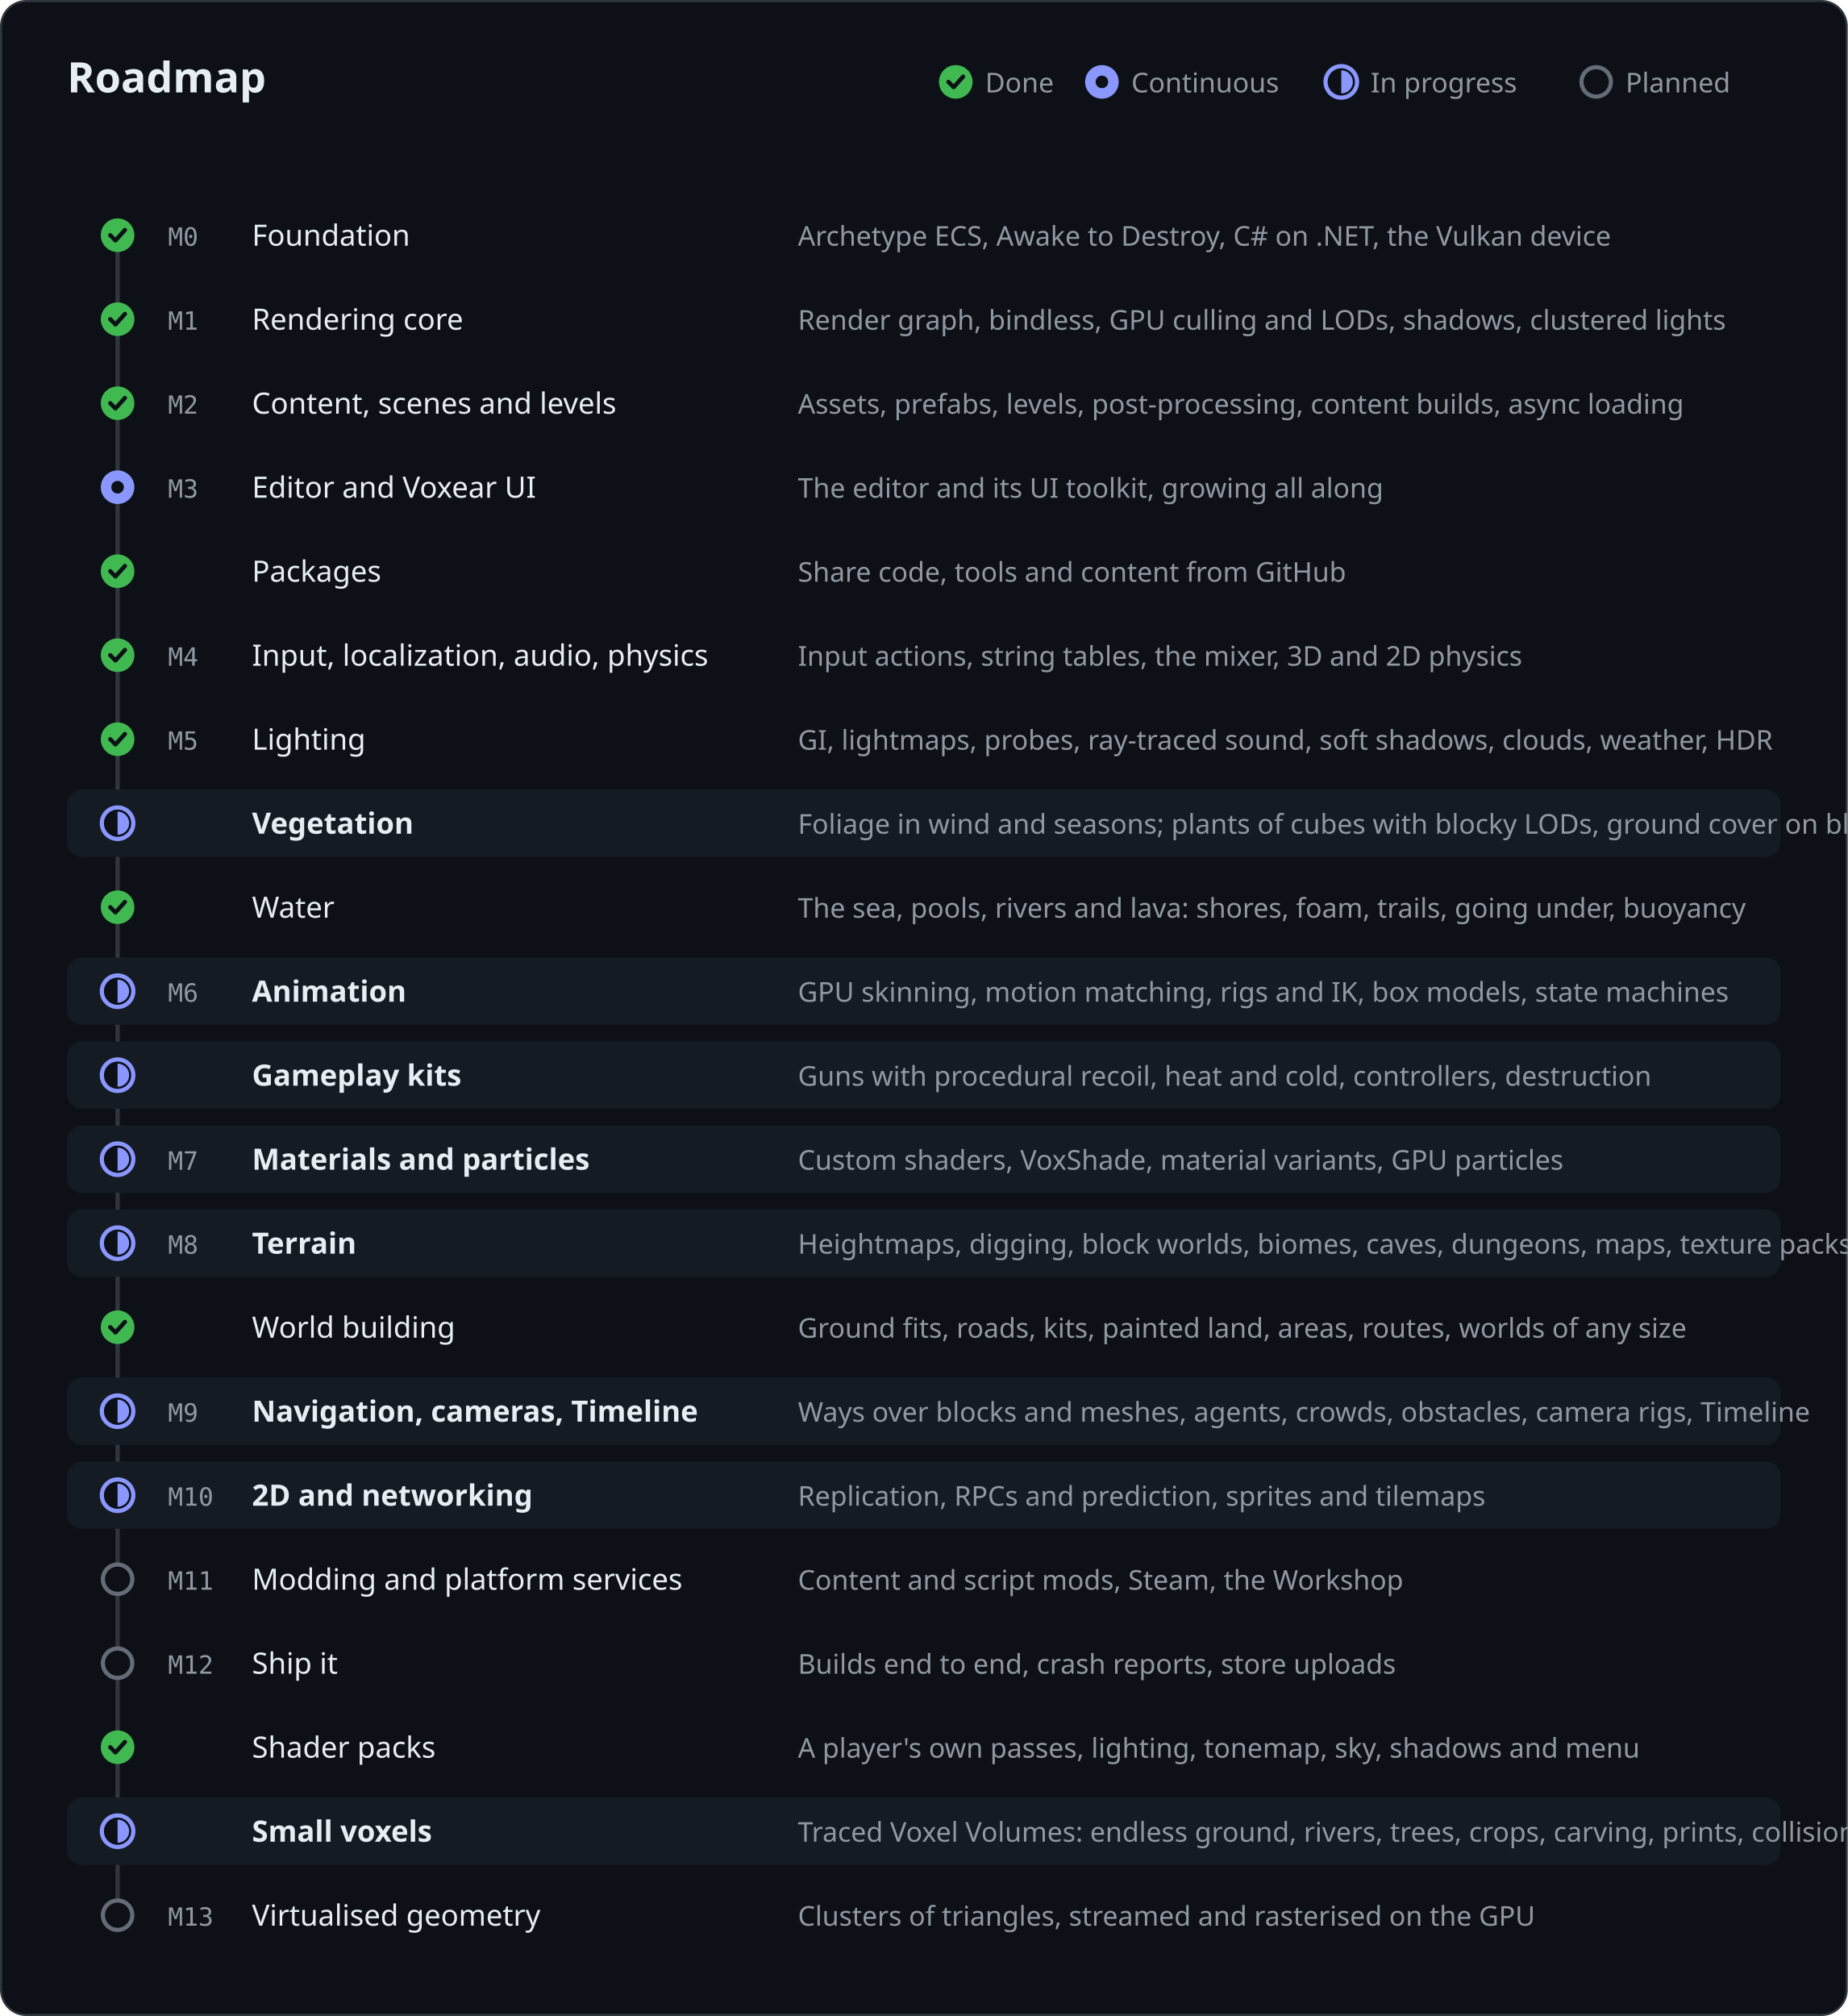
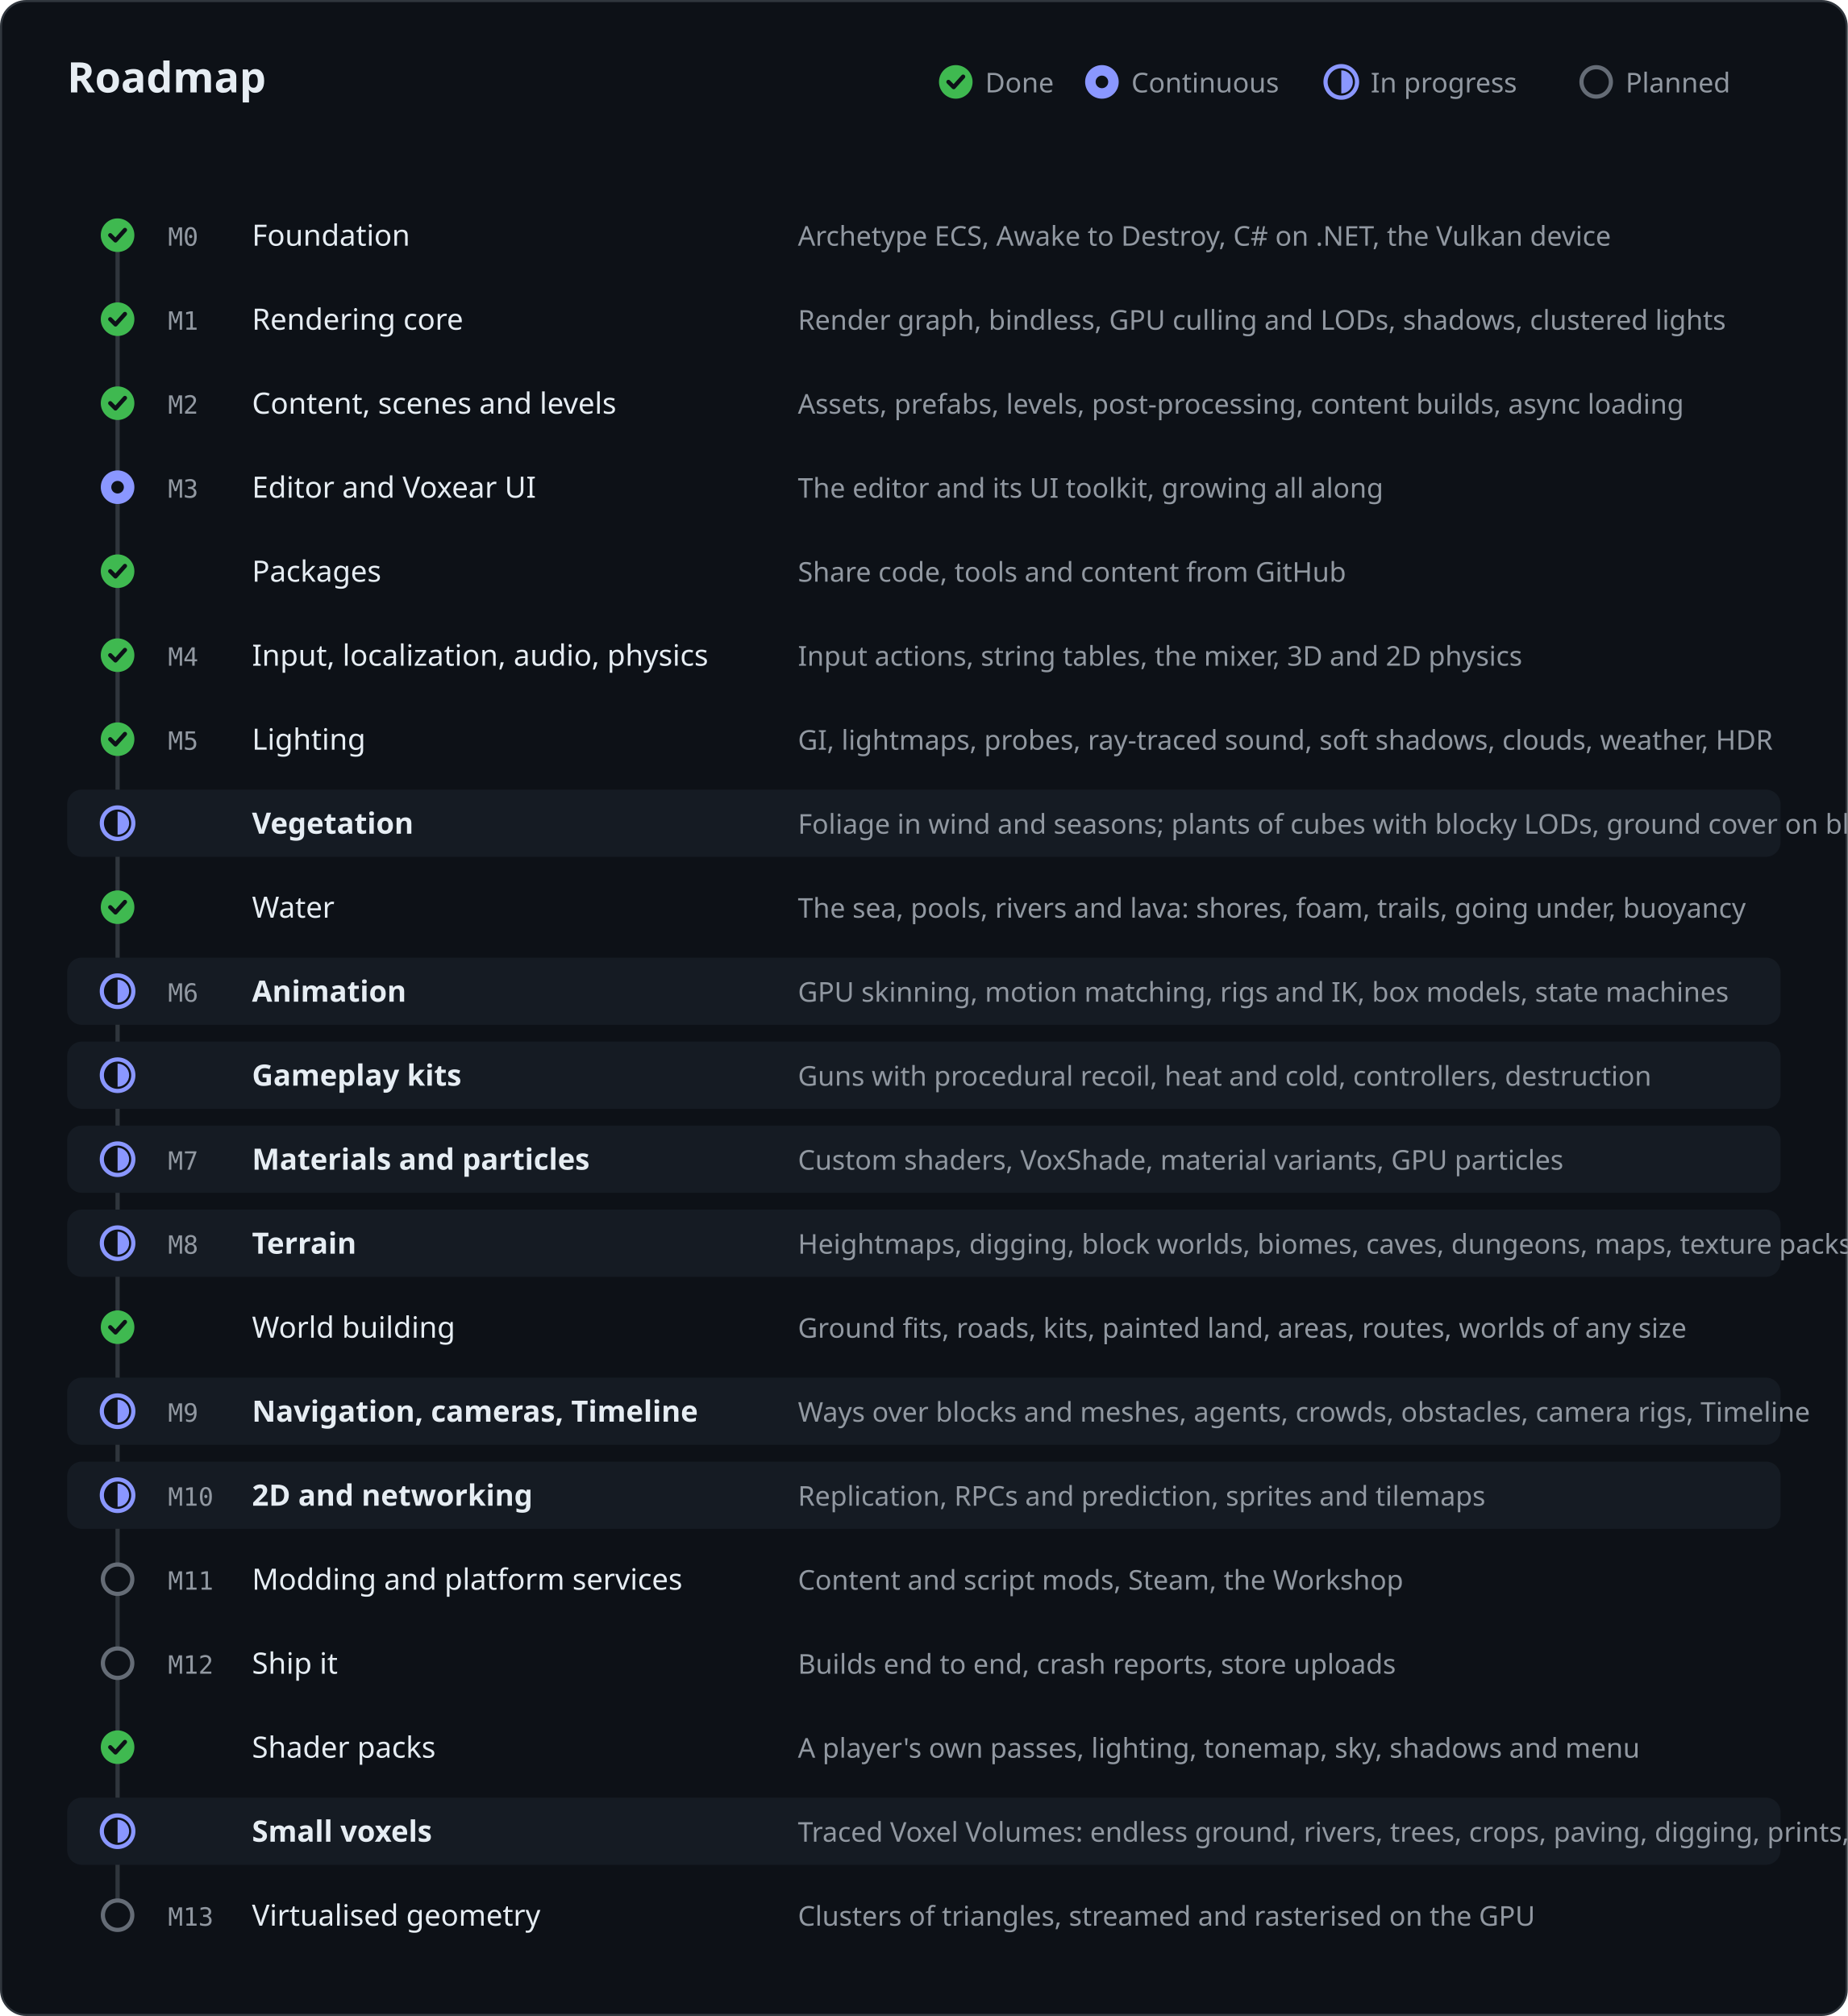
<svg xmlns="http://www.w3.org/2000/svg" width="880" height="960" viewBox="0 0 880 960" role="img" aria-label="Voxear roadmap">
  <rect x="0.5" y="0.5" width="879" height="959" rx="12" fill="#0d1117" stroke="#30363d" />
  <text x="32" y="44" font-family="-apple-system, BlinkMacSystemFont, 'Segoe UI', 'Noto Sans', Helvetica, Arial, sans-serif" font-size="20" font-weight="600" fill="#e6edf3">Roadmap</text>
  <circle cx="760.2" cy="39" r="7" fill="#0d1117" stroke="#656c76" stroke-width="2" />
  <text x="774.2" y="44" font-family="-apple-system, BlinkMacSystemFont, 'Segoe UI', 'Noto Sans', Helvetica, Arial, sans-serif" font-size="13" fill="#9198a1">Planned</text>
  <circle cx="638.8" cy="39" r="7.5" fill="#0d1117" stroke="#8a97ff" stroke-width="2" />
  <path d="M638.8 33.5 a5.5 5.5 0 0 1 0 11 z" fill="#8a97ff" />
  <text x="652.8" y="44" font-family="-apple-system, BlinkMacSystemFont, 'Segoe UI', 'Noto Sans', Helvetica, Arial, sans-serif" font-size="13" fill="#9198a1">In progress</text>
  <circle cx="524.8" cy="39" r="8" fill="#8a97ff" />
  <circle cx="524.8" cy="39" r="3" fill="#0d1117" />
  <text x="538.8" y="44" font-family="-apple-system, BlinkMacSystemFont, 'Segoe UI', 'Noto Sans', Helvetica, Arial, sans-serif" font-size="13" fill="#9198a1">Continuous</text>
  <circle cx="455.2" cy="39" r="8" fill="#3fb950" />
  <path d="M451.7 39 l2.5 2.5 l4.5-5" fill="none" stroke="#0d1117" stroke-width="2" stroke-linecap="round" stroke-linejoin="round" />
  <text x="469.2" y="44" font-family="-apple-system, BlinkMacSystemFont, 'Segoe UI', 'Noto Sans', Helvetica, Arial, sans-serif" font-size="13" fill="#9198a1">Done</text>
  <line x1="56" y1="112" x2="56" y2="912" stroke="#30363d" stroke-width="2" />
  <circle cx="56" cy="112" r="8" fill="#3fb950" />
  <path d="M52.5 112 l2.5 2.5 l4.5-5" fill="none" stroke="#0d1117" stroke-width="2" stroke-linecap="round" stroke-linejoin="round" />
  <text x="80" y="117" font-family="ui-monospace, SFMono-Regular, 'SF Mono', Menlo, Consolas, monospace" font-size="12" fill="#9198a1">M0</text>
  <text x="120" y="117" font-family="-apple-system, BlinkMacSystemFont, 'Segoe UI', 'Noto Sans', Helvetica, Arial, sans-serif" font-size="14" font-weight="500" fill="#e6edf3">Foundation</text>
  <text x="380" y="117" font-family="-apple-system, BlinkMacSystemFont, 'Segoe UI', 'Noto Sans', Helvetica, Arial, sans-serif" font-size="13" fill="#9198a1">Archetype ECS, Awake to Destroy, C# on .NET, the Vulkan device</text>
  <circle cx="56" cy="152" r="8" fill="#3fb950" />
  <path d="M52.5 152 l2.5 2.5 l4.5-5" fill="none" stroke="#0d1117" stroke-width="2" stroke-linecap="round" stroke-linejoin="round" />
  <text x="80" y="157" font-family="ui-monospace, SFMono-Regular, 'SF Mono', Menlo, Consolas, monospace" font-size="12" fill="#9198a1">M1</text>
  <text x="120" y="157" font-family="-apple-system, BlinkMacSystemFont, 'Segoe UI', 'Noto Sans', Helvetica, Arial, sans-serif" font-size="14" font-weight="500" fill="#e6edf3">Rendering core</text>
  <text x="380" y="157" font-family="-apple-system, BlinkMacSystemFont, 'Segoe UI', 'Noto Sans', Helvetica, Arial, sans-serif" font-size="13" fill="#9198a1">Render graph, bindless, GPU culling and LODs, shadows, clustered lights</text>
  <circle cx="56" cy="192" r="8" fill="#3fb950" />
  <path d="M52.5 192 l2.5 2.5 l4.5-5" fill="none" stroke="#0d1117" stroke-width="2" stroke-linecap="round" stroke-linejoin="round" />
  <text x="80" y="197" font-family="ui-monospace, SFMono-Regular, 'SF Mono', Menlo, Consolas, monospace" font-size="12" fill="#9198a1">M2</text>
  <text x="120" y="197" font-family="-apple-system, BlinkMacSystemFont, 'Segoe UI', 'Noto Sans', Helvetica, Arial, sans-serif" font-size="14" font-weight="500" fill="#e6edf3">Content, scenes and levels</text>
  <text x="380" y="197" font-family="-apple-system, BlinkMacSystemFont, 'Segoe UI', 'Noto Sans', Helvetica, Arial, sans-serif" font-size="13" fill="#9198a1">Assets, prefabs, levels, post-processing, content builds, async loading</text>
  <circle cx="56" cy="232" r="8" fill="#8a97ff" />
  <circle cx="56" cy="232" r="3" fill="#0d1117" />
  <text x="80" y="237" font-family="ui-monospace, SFMono-Regular, 'SF Mono', Menlo, Consolas, monospace" font-size="12" fill="#9198a1">M3</text>
  <text x="120" y="237" font-family="-apple-system, BlinkMacSystemFont, 'Segoe UI', 'Noto Sans', Helvetica, Arial, sans-serif" font-size="14" font-weight="500" fill="#e6edf3">Editor and Voxear UI</text>
  <text x="380" y="237" font-family="-apple-system, BlinkMacSystemFont, 'Segoe UI', 'Noto Sans', Helvetica, Arial, sans-serif" font-size="13" fill="#9198a1">The editor and its UI toolkit, growing all along</text>
  <circle cx="56" cy="272" r="8" fill="#3fb950" />
  <path d="M52.5 272 l2.5 2.5 l4.5-5" fill="none" stroke="#0d1117" stroke-width="2" stroke-linecap="round" stroke-linejoin="round" />
  <text x="80" y="277" font-family="ui-monospace, SFMono-Regular, 'SF Mono', Menlo, Consolas, monospace" font-size="12" fill="#9198a1" />
  <text x="120" y="277" font-family="-apple-system, BlinkMacSystemFont, 'Segoe UI', 'Noto Sans', Helvetica, Arial, sans-serif" font-size="14" font-weight="500" fill="#e6edf3">Packages</text>
  <text x="380" y="277" font-family="-apple-system, BlinkMacSystemFont, 'Segoe UI', 'Noto Sans', Helvetica, Arial, sans-serif" font-size="13" fill="#9198a1">Share code, tools and content from GitHub</text>
  <circle cx="56" cy="312" r="8" fill="#3fb950" />
  <path d="M52.5 312 l2.5 2.5 l4.5-5" fill="none" stroke="#0d1117" stroke-width="2" stroke-linecap="round" stroke-linejoin="round" />
  <text x="80" y="317" font-family="ui-monospace, SFMono-Regular, 'SF Mono', Menlo, Consolas, monospace" font-size="12" fill="#9198a1">M4</text>
  <text x="120" y="317" font-family="-apple-system, BlinkMacSystemFont, 'Segoe UI', 'Noto Sans', Helvetica, Arial, sans-serif" font-size="14" font-weight="500" fill="#e6edf3">Input, localization, audio, physics</text>
  <text x="380" y="317" font-family="-apple-system, BlinkMacSystemFont, 'Segoe UI', 'Noto Sans', Helvetica, Arial, sans-serif" font-size="13" fill="#9198a1">Input actions, string tables, the mixer, 3D and 2D physics</text>
  <circle cx="56" cy="352" r="8" fill="#3fb950" />
  <path d="M52.5 352 l2.5 2.5 l4.5-5" fill="none" stroke="#0d1117" stroke-width="2" stroke-linecap="round" stroke-linejoin="round" />
  <text x="80" y="357" font-family="ui-monospace, SFMono-Regular, 'SF Mono', Menlo, Consolas, monospace" font-size="12" fill="#9198a1">M5</text>
  <text x="120" y="357" font-family="-apple-system, BlinkMacSystemFont, 'Segoe UI', 'Noto Sans', Helvetica, Arial, sans-serif" font-size="14" font-weight="500" fill="#e6edf3">Lighting</text>
  <text x="380" y="357" font-family="-apple-system, BlinkMacSystemFont, 'Segoe UI', 'Noto Sans', Helvetica, Arial, sans-serif" font-size="13" fill="#9198a1">GI, lightmaps, probes, ray-traced sound, soft shadows, clouds, weather, HDR</text>
  <rect x="32" y="376" width="816" height="32" rx="7" fill="#151b23" />
  <circle cx="56" cy="392" r="7.5" fill="#0d1117" stroke="#8a97ff" stroke-width="2" />
  <path d="M56 386.5 a5.5 5.5 0 0 1 0 11 z" fill="#8a97ff" />
  <text x="80" y="397" font-family="ui-monospace, SFMono-Regular, 'SF Mono', Menlo, Consolas, monospace" font-size="12" fill="#9198a1" />
  <text x="120" y="397" font-family="-apple-system, BlinkMacSystemFont, 'Segoe UI', 'Noto Sans', Helvetica, Arial, sans-serif" font-size="14" font-weight="600" fill="#e6edf3">Vegetation</text>
  <text x="380" y="397" font-family="-apple-system, BlinkMacSystemFont, 'Segoe UI', 'Noto Sans', Helvetica, Arial, sans-serif" font-size="13" fill="#9198a1">Foliage in wind and seasons; plants of cubes with blocky LODs, ground cover on blocks</text>
  <circle cx="56" cy="432" r="8" fill="#3fb950" />
  <path d="M52.5 432 l2.5 2.5 l4.5-5" fill="none" stroke="#0d1117" stroke-width="2" stroke-linecap="round" stroke-linejoin="round" />
  <text x="80" y="437" font-family="ui-monospace, SFMono-Regular, 'SF Mono', Menlo, Consolas, monospace" font-size="12" fill="#9198a1" />
  <text x="120" y="437" font-family="-apple-system, BlinkMacSystemFont, 'Segoe UI', 'Noto Sans', Helvetica, Arial, sans-serif" font-size="14" font-weight="500" fill="#e6edf3">Water</text>
  <text x="380" y="437" font-family="-apple-system, BlinkMacSystemFont, 'Segoe UI', 'Noto Sans', Helvetica, Arial, sans-serif" font-size="13" fill="#9198a1">The sea, pools, rivers and lava: shores, foam, trails, going under, buoyancy</text>
  <rect x="32" y="456" width="816" height="32" rx="7" fill="#151b23" />
  <circle cx="56" cy="472" r="7.5" fill="#0d1117" stroke="#8a97ff" stroke-width="2" />
  <path d="M56 466.5 a5.5 5.5 0 0 1 0 11 z" fill="#8a97ff" />
  <text x="80" y="477" font-family="ui-monospace, SFMono-Regular, 'SF Mono', Menlo, Consolas, monospace" font-size="12" fill="#9198a1">M6</text>
  <text x="120" y="477" font-family="-apple-system, BlinkMacSystemFont, 'Segoe UI', 'Noto Sans', Helvetica, Arial, sans-serif" font-size="14" font-weight="600" fill="#e6edf3">Animation</text>
  <text x="380" y="477" font-family="-apple-system, BlinkMacSystemFont, 'Segoe UI', 'Noto Sans', Helvetica, Arial, sans-serif" font-size="13" fill="#9198a1">GPU skinning, motion matching, rigs and IK, box models, state machines</text>
  <rect x="32" y="496" width="816" height="32" rx="7" fill="#151b23" />
  <circle cx="56" cy="512" r="7.5" fill="#0d1117" stroke="#8a97ff" stroke-width="2" />
  <path d="M56 506.5 a5.5 5.5 0 0 1 0 11 z" fill="#8a97ff" />
  <text x="80" y="517" font-family="ui-monospace, SFMono-Regular, 'SF Mono', Menlo, Consolas, monospace" font-size="12" fill="#9198a1" />
  <text x="120" y="517" font-family="-apple-system, BlinkMacSystemFont, 'Segoe UI', 'Noto Sans', Helvetica, Arial, sans-serif" font-size="14" font-weight="600" fill="#e6edf3">Gameplay kits</text>
  <text x="380" y="517" font-family="-apple-system, BlinkMacSystemFont, 'Segoe UI', 'Noto Sans', Helvetica, Arial, sans-serif" font-size="13" fill="#9198a1">Guns with procedural recoil, heat and cold, controllers, destruction</text>
  <rect x="32" y="536" width="816" height="32" rx="7" fill="#151b23" />
  <circle cx="56" cy="552" r="7.5" fill="#0d1117" stroke="#8a97ff" stroke-width="2" />
  <path d="M56 546.5 a5.5 5.5 0 0 1 0 11 z" fill="#8a97ff" />
  <text x="80" y="557" font-family="ui-monospace, SFMono-Regular, 'SF Mono', Menlo, Consolas, monospace" font-size="12" fill="#9198a1">M7</text>
  <text x="120" y="557" font-family="-apple-system, BlinkMacSystemFont, 'Segoe UI', 'Noto Sans', Helvetica, Arial, sans-serif" font-size="14" font-weight="600" fill="#e6edf3">Materials and particles</text>
  <text x="380" y="557" font-family="-apple-system, BlinkMacSystemFont, 'Segoe UI', 'Noto Sans', Helvetica, Arial, sans-serif" font-size="13" fill="#9198a1">Custom shaders, VoxShade, material variants, GPU particles</text>
  <rect x="32" y="576" width="816" height="32" rx="7" fill="#151b23" />
  <circle cx="56" cy="592" r="7.5" fill="#0d1117" stroke="#8a97ff" stroke-width="2" />
  <path d="M56 586.5 a5.5 5.5 0 0 1 0 11 z" fill="#8a97ff" />
  <text x="80" y="597" font-family="ui-monospace, SFMono-Regular, 'SF Mono', Menlo, Consolas, monospace" font-size="12" fill="#9198a1">M8</text>
  <text x="120" y="597" font-family="-apple-system, BlinkMacSystemFont, 'Segoe UI', 'Noto Sans', Helvetica, Arial, sans-serif" font-size="14" font-weight="600" fill="#e6edf3">Terrain</text>
  <text x="380" y="597" font-family="-apple-system, BlinkMacSystemFont, 'Segoe UI', 'Noto Sans', Helvetica, Arial, sans-serif" font-size="13" fill="#9198a1">Heightmaps, digging, block worlds, biomes, caves, dungeons, maps, texture packs</text>
  <circle cx="56" cy="632" r="8" fill="#3fb950" />
  <path d="M52.5 632 l2.5 2.5 l4.5-5" fill="none" stroke="#0d1117" stroke-width="2" stroke-linecap="round" stroke-linejoin="round" />
  <text x="80" y="637" font-family="ui-monospace, SFMono-Regular, 'SF Mono', Menlo, Consolas, monospace" font-size="12" fill="#9198a1" />
  <text x="120" y="637" font-family="-apple-system, BlinkMacSystemFont, 'Segoe UI', 'Noto Sans', Helvetica, Arial, sans-serif" font-size="14" font-weight="500" fill="#e6edf3">World building</text>
  <text x="380" y="637" font-family="-apple-system, BlinkMacSystemFont, 'Segoe UI', 'Noto Sans', Helvetica, Arial, sans-serif" font-size="13" fill="#9198a1">Ground fits, roads, kits, painted land, areas, routes, worlds of any size</text>
  <rect x="32" y="656" width="816" height="32" rx="7" fill="#151b23" />
  <circle cx="56" cy="672" r="7.5" fill="#0d1117" stroke="#8a97ff" stroke-width="2" />
  <path d="M56 666.5 a5.5 5.5 0 0 1 0 11 z" fill="#8a97ff" />
  <text x="80" y="677" font-family="ui-monospace, SFMono-Regular, 'SF Mono', Menlo, Consolas, monospace" font-size="12" fill="#9198a1">M9</text>
  <text x="120" y="677" font-family="-apple-system, BlinkMacSystemFont, 'Segoe UI', 'Noto Sans', Helvetica, Arial, sans-serif" font-size="14" font-weight="600" fill="#e6edf3">Navigation, cameras, Timeline</text>
  <text x="380" y="677" font-family="-apple-system, BlinkMacSystemFont, 'Segoe UI', 'Noto Sans', Helvetica, Arial, sans-serif" font-size="13" fill="#9198a1">Ways over blocks and meshes, agents, crowds, obstacles, camera rigs, Timeline</text>
  <rect x="32" y="696" width="816" height="32" rx="7" fill="#151b23" />
  <circle cx="56" cy="712" r="7.5" fill="#0d1117" stroke="#8a97ff" stroke-width="2" />
  <path d="M56 706.5 a5.5 5.5 0 0 1 0 11 z" fill="#8a97ff" />
  <text x="80" y="717" font-family="ui-monospace, SFMono-Regular, 'SF Mono', Menlo, Consolas, monospace" font-size="12" fill="#9198a1">M10</text>
  <text x="120" y="717" font-family="-apple-system, BlinkMacSystemFont, 'Segoe UI', 'Noto Sans', Helvetica, Arial, sans-serif" font-size="14" font-weight="600" fill="#e6edf3">2D and networking</text>
  <text x="380" y="717" font-family="-apple-system, BlinkMacSystemFont, 'Segoe UI', 'Noto Sans', Helvetica, Arial, sans-serif" font-size="13" fill="#9198a1">Replication, RPCs and prediction, sprites and tilemaps</text>
  <circle cx="56" cy="752" r="7" fill="#0d1117" stroke="#656c76" stroke-width="2" />
  <text x="80" y="757" font-family="ui-monospace, SFMono-Regular, 'SF Mono', Menlo, Consolas, monospace" font-size="12" fill="#9198a1">M11</text>
  <text x="120" y="757" font-family="-apple-system, BlinkMacSystemFont, 'Segoe UI', 'Noto Sans', Helvetica, Arial, sans-serif" font-size="14" font-weight="500" fill="#e6edf3">Modding and platform services</text>
  <text x="380" y="757" font-family="-apple-system, BlinkMacSystemFont, 'Segoe UI', 'Noto Sans', Helvetica, Arial, sans-serif" font-size="13" fill="#9198a1">Content and script mods, Steam, the Workshop</text>
  <circle cx="56" cy="792" r="7" fill="#0d1117" stroke="#656c76" stroke-width="2" />
  <text x="80" y="797" font-family="ui-monospace, SFMono-Regular, 'SF Mono', Menlo, Consolas, monospace" font-size="12" fill="#9198a1">M12</text>
  <text x="120" y="797" font-family="-apple-system, BlinkMacSystemFont, 'Segoe UI', 'Noto Sans', Helvetica, Arial, sans-serif" font-size="14" font-weight="500" fill="#e6edf3">Ship it</text>
  <text x="380" y="797" font-family="-apple-system, BlinkMacSystemFont, 'Segoe UI', 'Noto Sans', Helvetica, Arial, sans-serif" font-size="13" fill="#9198a1">Builds end to end, crash reports, store uploads</text>
  <circle cx="56" cy="832" r="8" fill="#3fb950" />
  <path d="M52.5 832 l2.5 2.5 l4.5-5" fill="none" stroke="#0d1117" stroke-width="2" stroke-linecap="round" stroke-linejoin="round" />
  <text x="80" y="837" font-family="ui-monospace, SFMono-Regular, 'SF Mono', Menlo, Consolas, monospace" font-size="12" fill="#9198a1" />
  <text x="120" y="837" font-family="-apple-system, BlinkMacSystemFont, 'Segoe UI', 'Noto Sans', Helvetica, Arial, sans-serif" font-size="14" font-weight="500" fill="#e6edf3">Shader packs</text>
  <text x="380" y="837" font-family="-apple-system, BlinkMacSystemFont, 'Segoe UI', 'Noto Sans', Helvetica, Arial, sans-serif" font-size="13" fill="#9198a1">A player's own passes, lighting, tonemap, sky, shadows and menu</text>
  <rect x="32" y="856" width="816" height="32" rx="7" fill="#151b23" />
  <circle cx="56" cy="872" r="7.5" fill="#0d1117" stroke="#8a97ff" stroke-width="2" />
  <path d="M56 866.5 a5.5 5.5 0 0 1 0 11 z" fill="#8a97ff" />
  <text x="80" y="877" font-family="ui-monospace, SFMono-Regular, 'SF Mono', Menlo, Consolas, monospace" font-size="12" fill="#9198a1" />
  <text x="120" y="877" font-family="-apple-system, BlinkMacSystemFont, 'Segoe UI', 'Noto Sans', Helvetica, Arial, sans-serif" font-size="14" font-weight="600" fill="#e6edf3">Small voxels</text>
-   <text x="380" y="877" font-family="-apple-system, BlinkMacSystemFont, 'Segoe UI', 'Noto Sans', Helvetica, Arial, sans-serif" font-size="13" fill="#9198a1">Traced Voxel Volumes: endless ground, rivers, trees, crops, carving, prints, collision, mobs</text>
+   <text x="380" y="877" font-family="-apple-system, BlinkMacSystemFont, 'Segoe UI', 'Noto Sans', Helvetica, Arial, sans-serif" font-size="13" fill="#9198a1">Traced Voxel Volumes: endless ground, rivers, trees, crops, paving, digging, prints, collision</text>
  <circle cx="56" cy="912" r="7" fill="#0d1117" stroke="#656c76" stroke-width="2" />
  <text x="80" y="917" font-family="ui-monospace, SFMono-Regular, 'SF Mono', Menlo, Consolas, monospace" font-size="12" fill="#9198a1">M13</text>
  <text x="120" y="917" font-family="-apple-system, BlinkMacSystemFont, 'Segoe UI', 'Noto Sans', Helvetica, Arial, sans-serif" font-size="14" font-weight="500" fill="#e6edf3">Virtualised geometry</text>
  <text x="380" y="917" font-family="-apple-system, BlinkMacSystemFont, 'Segoe UI', 'Noto Sans', Helvetica, Arial, sans-serif" font-size="13" fill="#9198a1">Clusters of triangles, streamed and rasterised on the GPU</text>
</svg>
